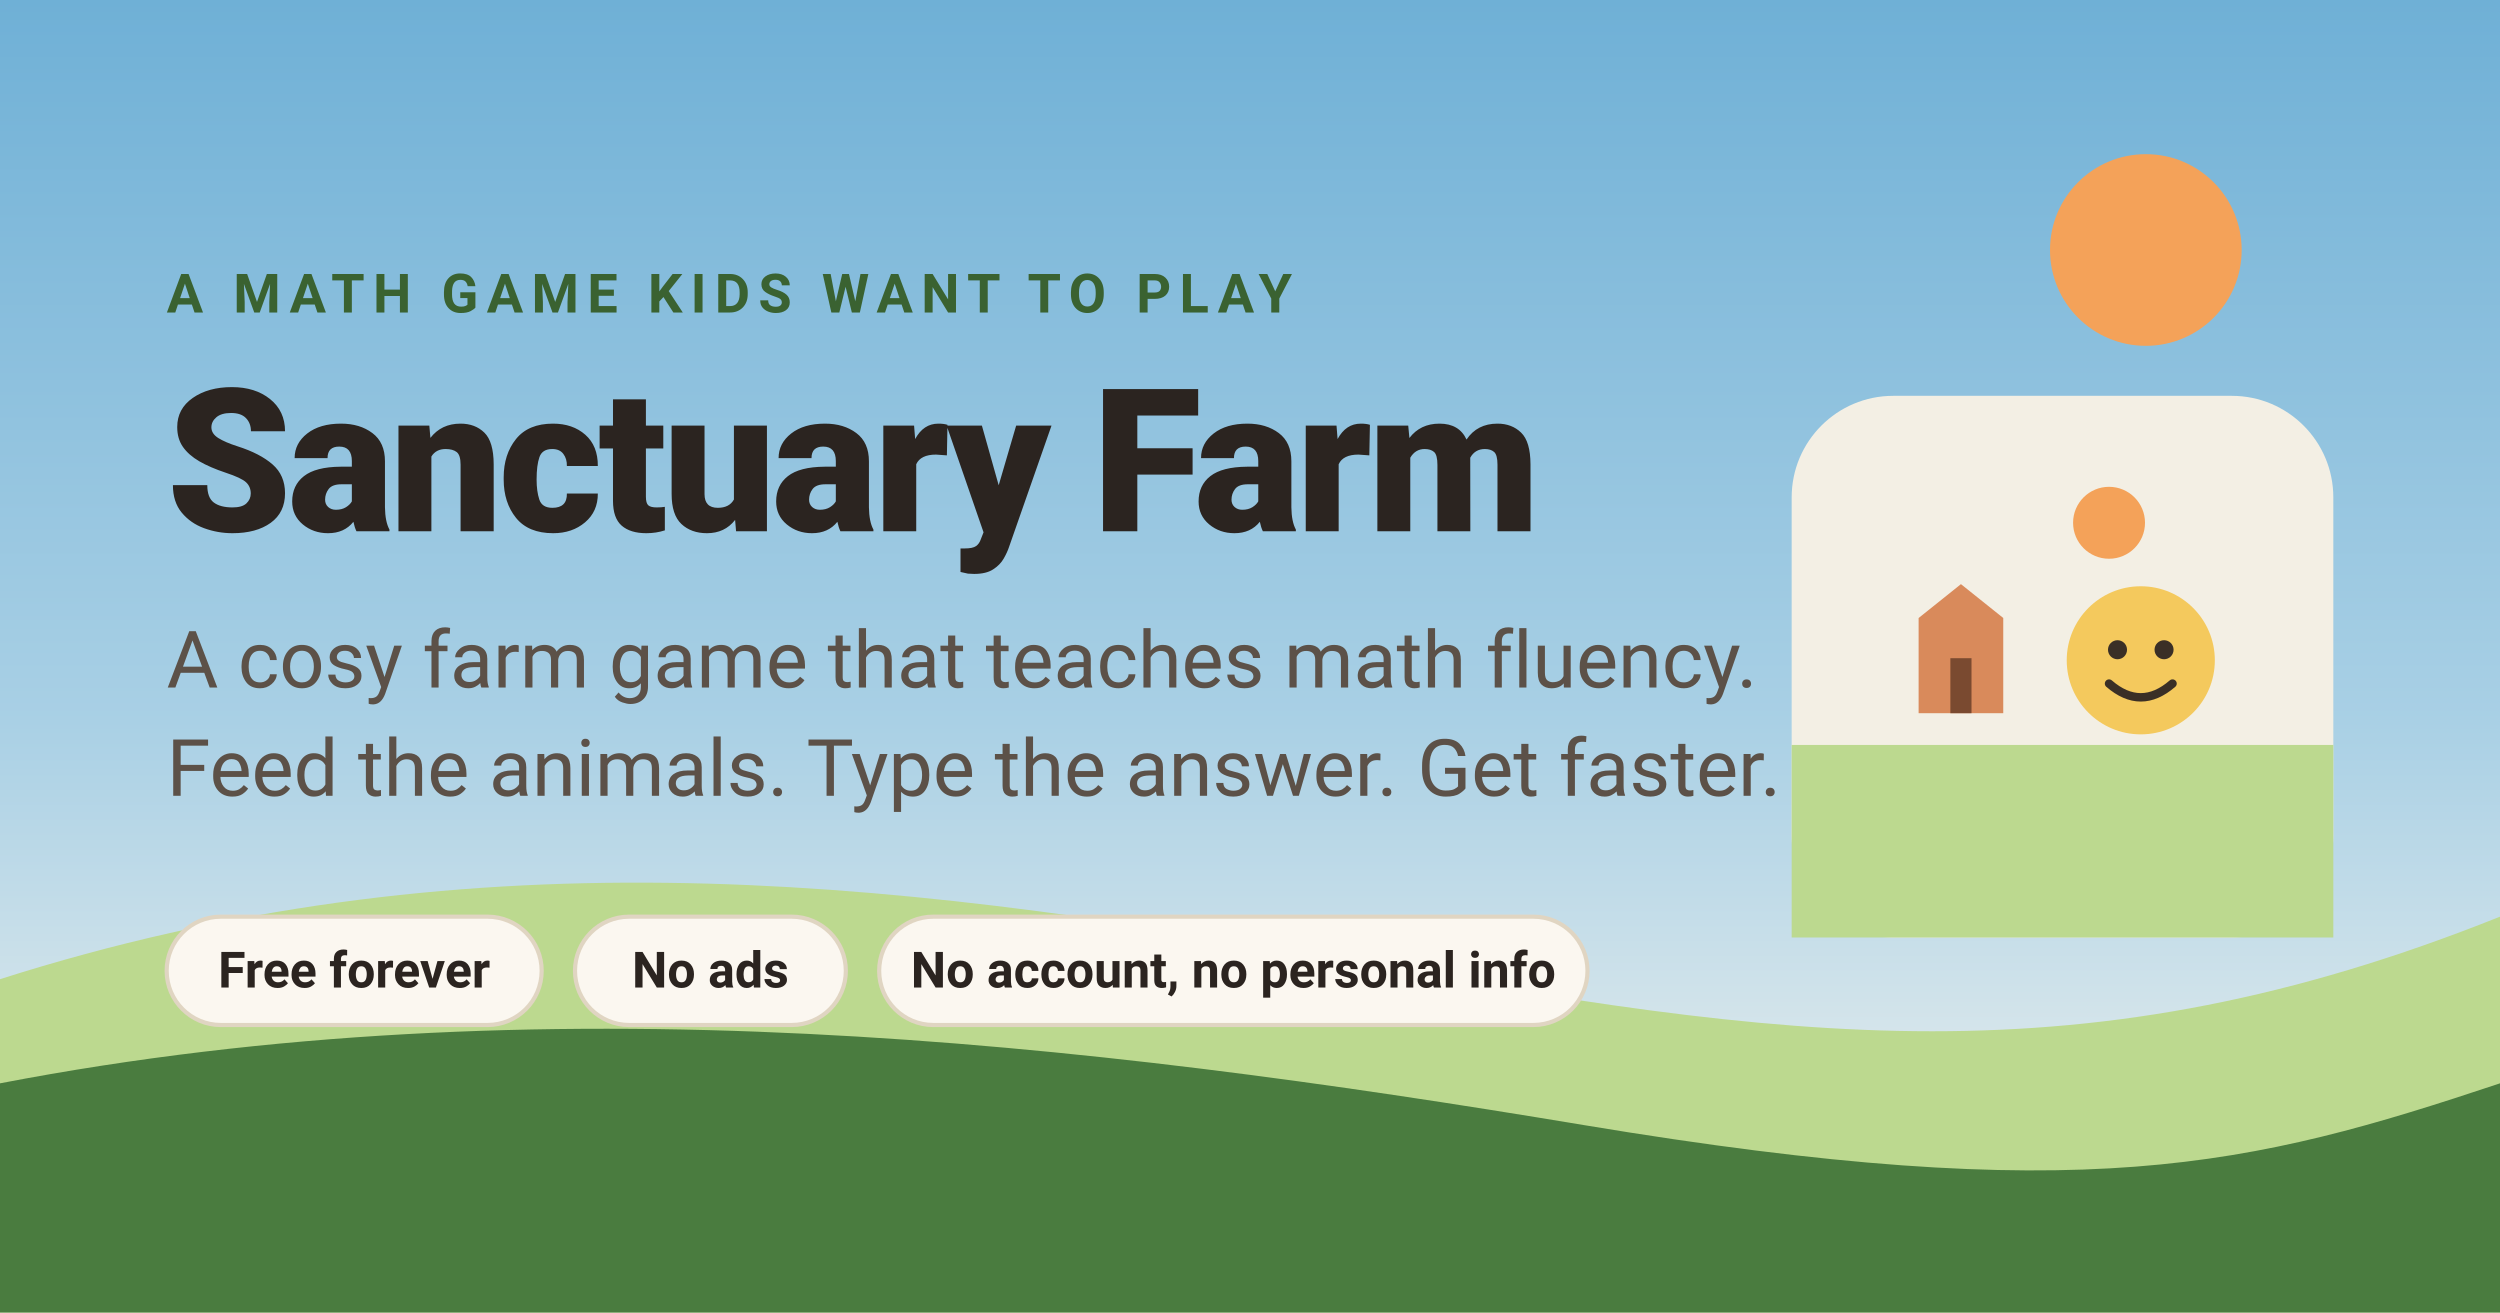
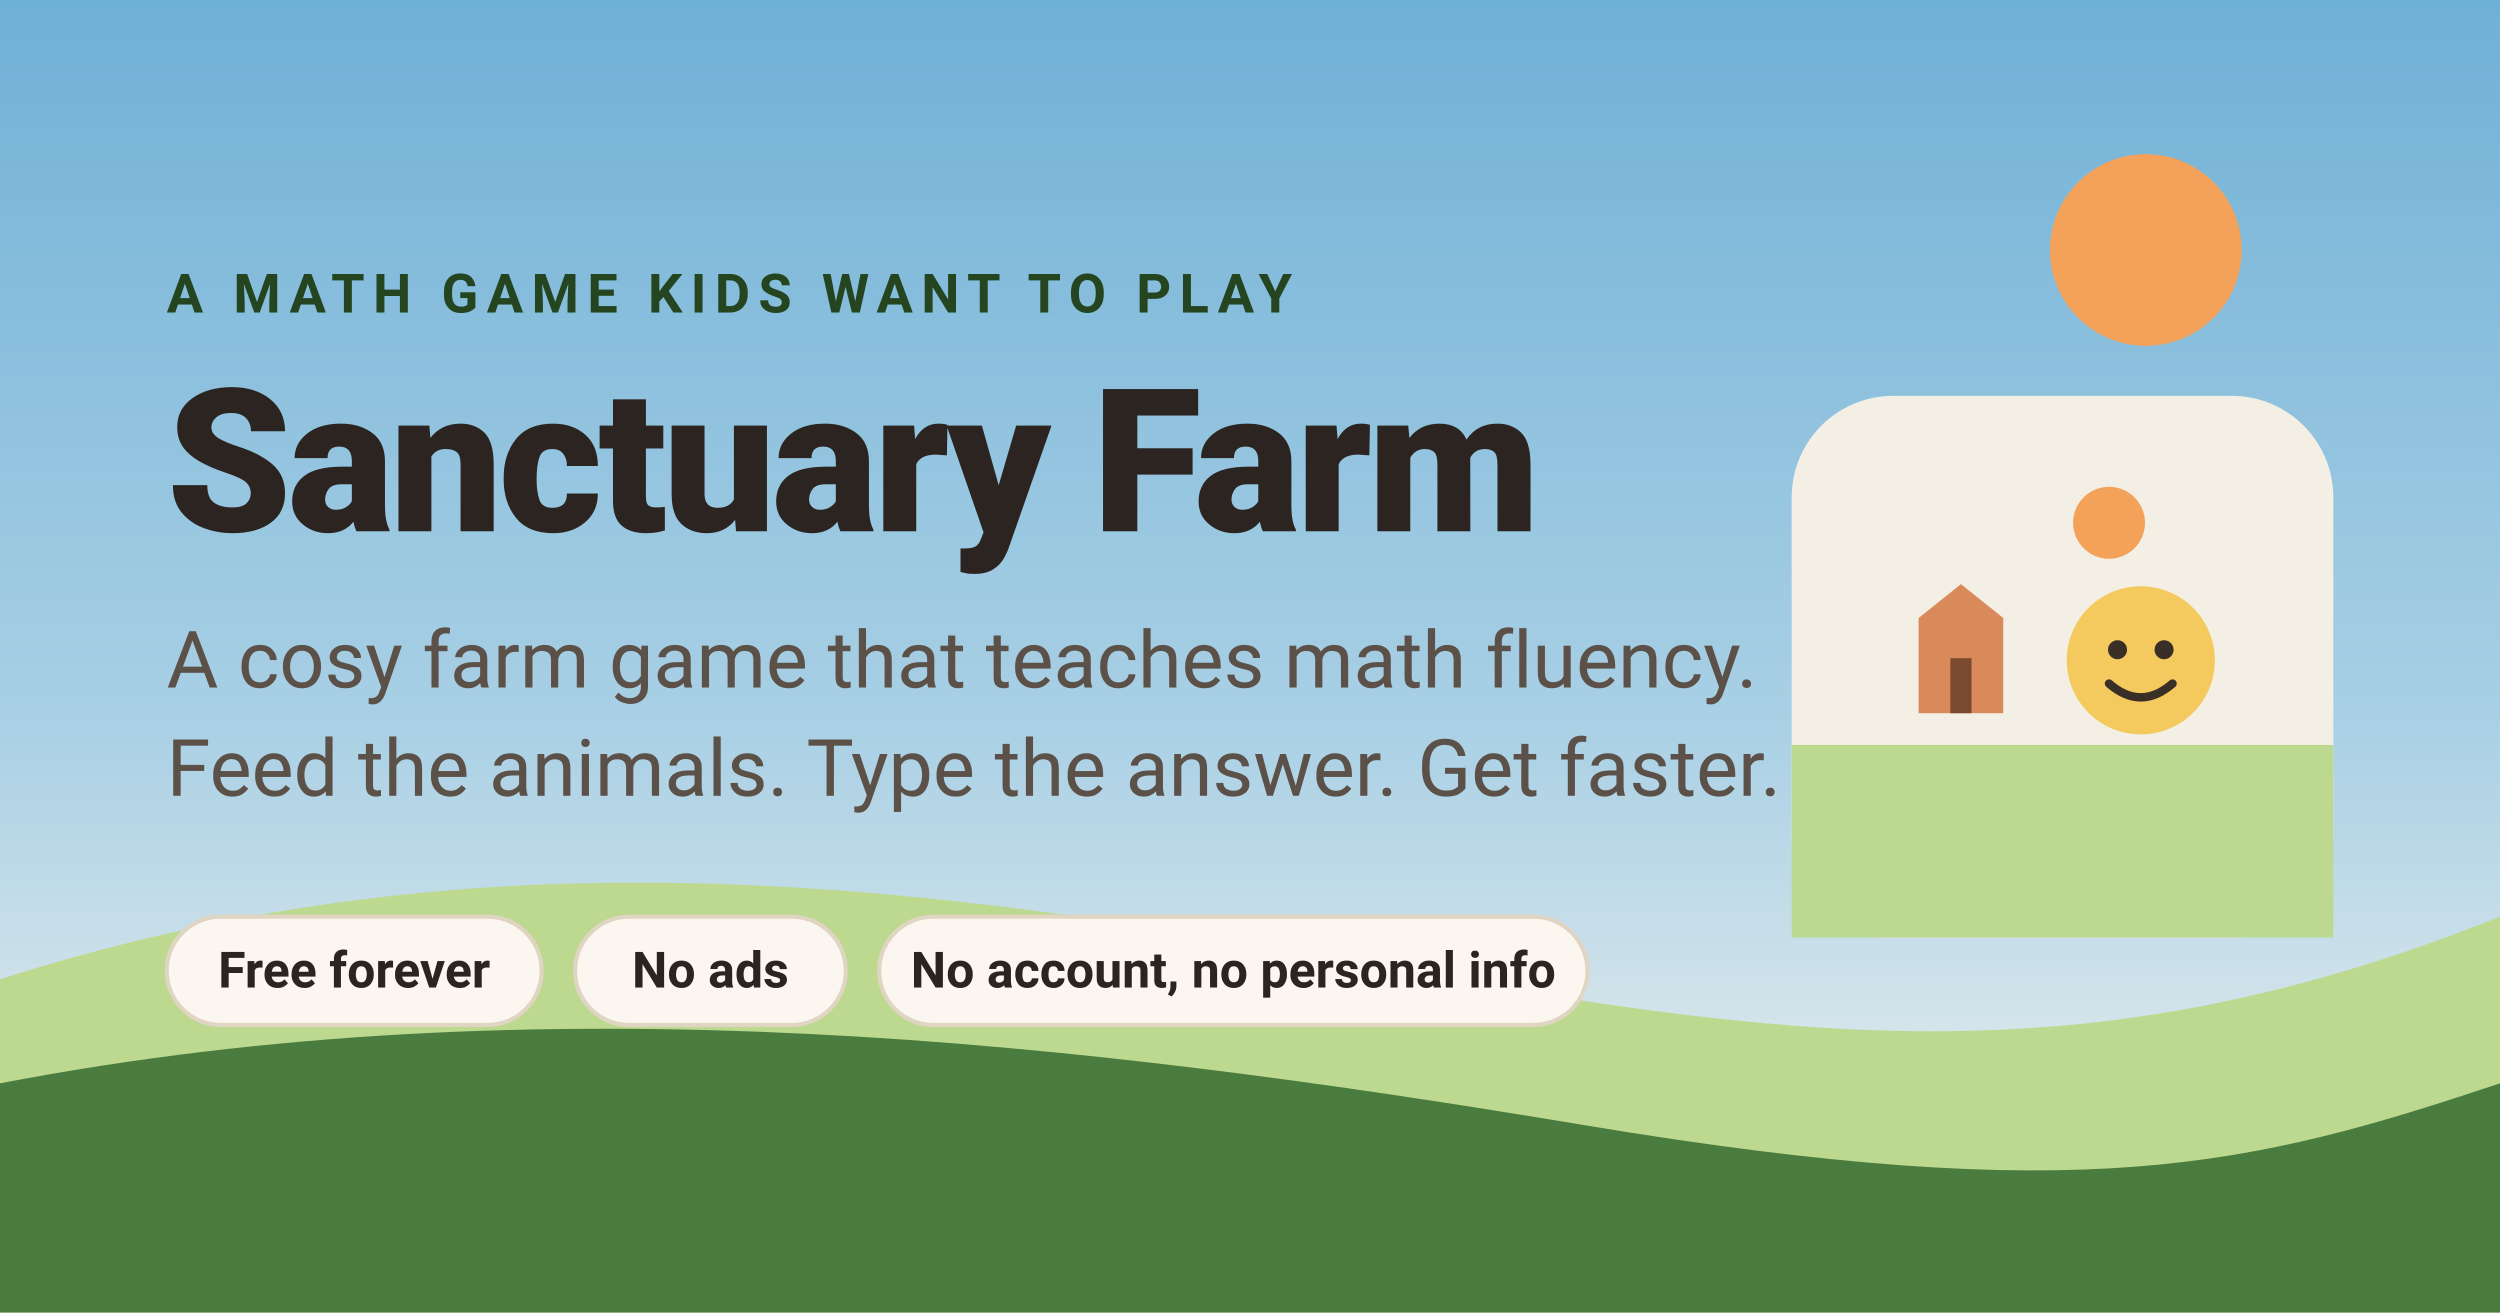
<svg xmlns="http://www.w3.org/2000/svg" width="1200" height="630" viewBox="0 0 1200 630" role="img" aria-labelledby="t d">
  <defs>
    <linearGradient id="sky" x1="0" y1="0" x2="0" y2="1">
      <stop offset="0" stop-color="#6fb0d6" />
      <stop offset="0.55" stop-color="#a9d0e5" />
      <stop offset="1" stop-color="#fbf7f0" />
    </linearGradient>
  </defs>
  <rect width="1200" height="630" fill="url(#sky)" />
  <path d="M0 470 C 220 400, 420 420, 640 460 S 1000 520, 1200 440 L1200 630 L0 630 Z" fill="#bcd98f" />
  <path d="M0 520 C 260 470, 520 500, 760 540 S 1080 560, 1200 520 L1200 630 L0 630 Z" fill="#4a7c3f" />
  <circle cx="1030" cy="120" r="46" fill="#f4a259" />
  <g transform="translate(860 190) scale(0.5078)">
    <rect width="512" height="512" rx="96" fill="#f3efe4" />
    <rect y="330" width="512" height="182" fill="#bcd98f" />
    <path d="M120 300 L200 300 L200 210 L160 178 L120 210 Z" fill="#d98a5b" />
    <rect x="150" y="248" width="20" height="52" fill="#7a4a30" />
    <circle cx="330" cy="250" r="70" fill="#f4c95d" />
    <circle cx="308" cy="240" r="9" fill="#3a2f26" />
    <circle cx="352" cy="240" r="9" fill="#3a2f26" />
    <path d="M300 272 q30 26 60 0" stroke="#3a2f26" stroke-width="8" fill="none" stroke-linecap="round" />
    <circle cx="300" cy="120" r="34" fill="#f4a259" />
  </g>
  <g font-family="-apple-system, BlinkMacSystemFont, 'Segoe UI', Roboto, Helvetica, Arial, sans-serif" fill="#2b2420">
-     <text x="80" y="150" font-size="26" font-weight="700" letter-spacing="4" fill="#3a6231">A MATH GAME KIDS WANT TO PLAY</text>
+     <text x="80" y="150" font-size="26" font-weight="700" letter-spacing="4" fill="#254520">A MATH GAME KIDS WANT TO PLAY</text>
    <text x="80" y="255" font-size="96" font-weight="800" letter-spacing="-2">Sanctuary Farm</text>
    <text x="80" y="330" font-size="38" fill="#5c5148">A cosy farm game that teaches math fluency.</text>
    <text x="80" y="382" font-size="38" fill="#5c5148">Feed the animals. Type the answer. Get faster.</text>
  </g>
  <g font-family="-apple-system, BlinkMacSystemFont, 'Segoe UI', Roboto, Helvetica, Arial, sans-serif" font-size="24" font-weight="700" fill="#2b2420">
    <rect x="80" y="440" width="180" height="52" rx="26" fill="#fbf7f0" stroke="#e0d5c2" stroke-width="2" />
    <text x="170" y="474" text-anchor="middle">Free forever</text>
    <rect x="276" y="440" width="130" height="52" rx="26" fill="#fbf7f0" stroke="#e0d5c2" stroke-width="2" />
    <text x="341" y="474" text-anchor="middle">No ads</text>
    <rect x="422" y="440" width="340" height="52" rx="26" fill="#fbf7f0" stroke="#e0d5c2" stroke-width="2" />
    <text x="592" y="474" text-anchor="middle">No account, no personal info</text>
  </g>
</svg>
